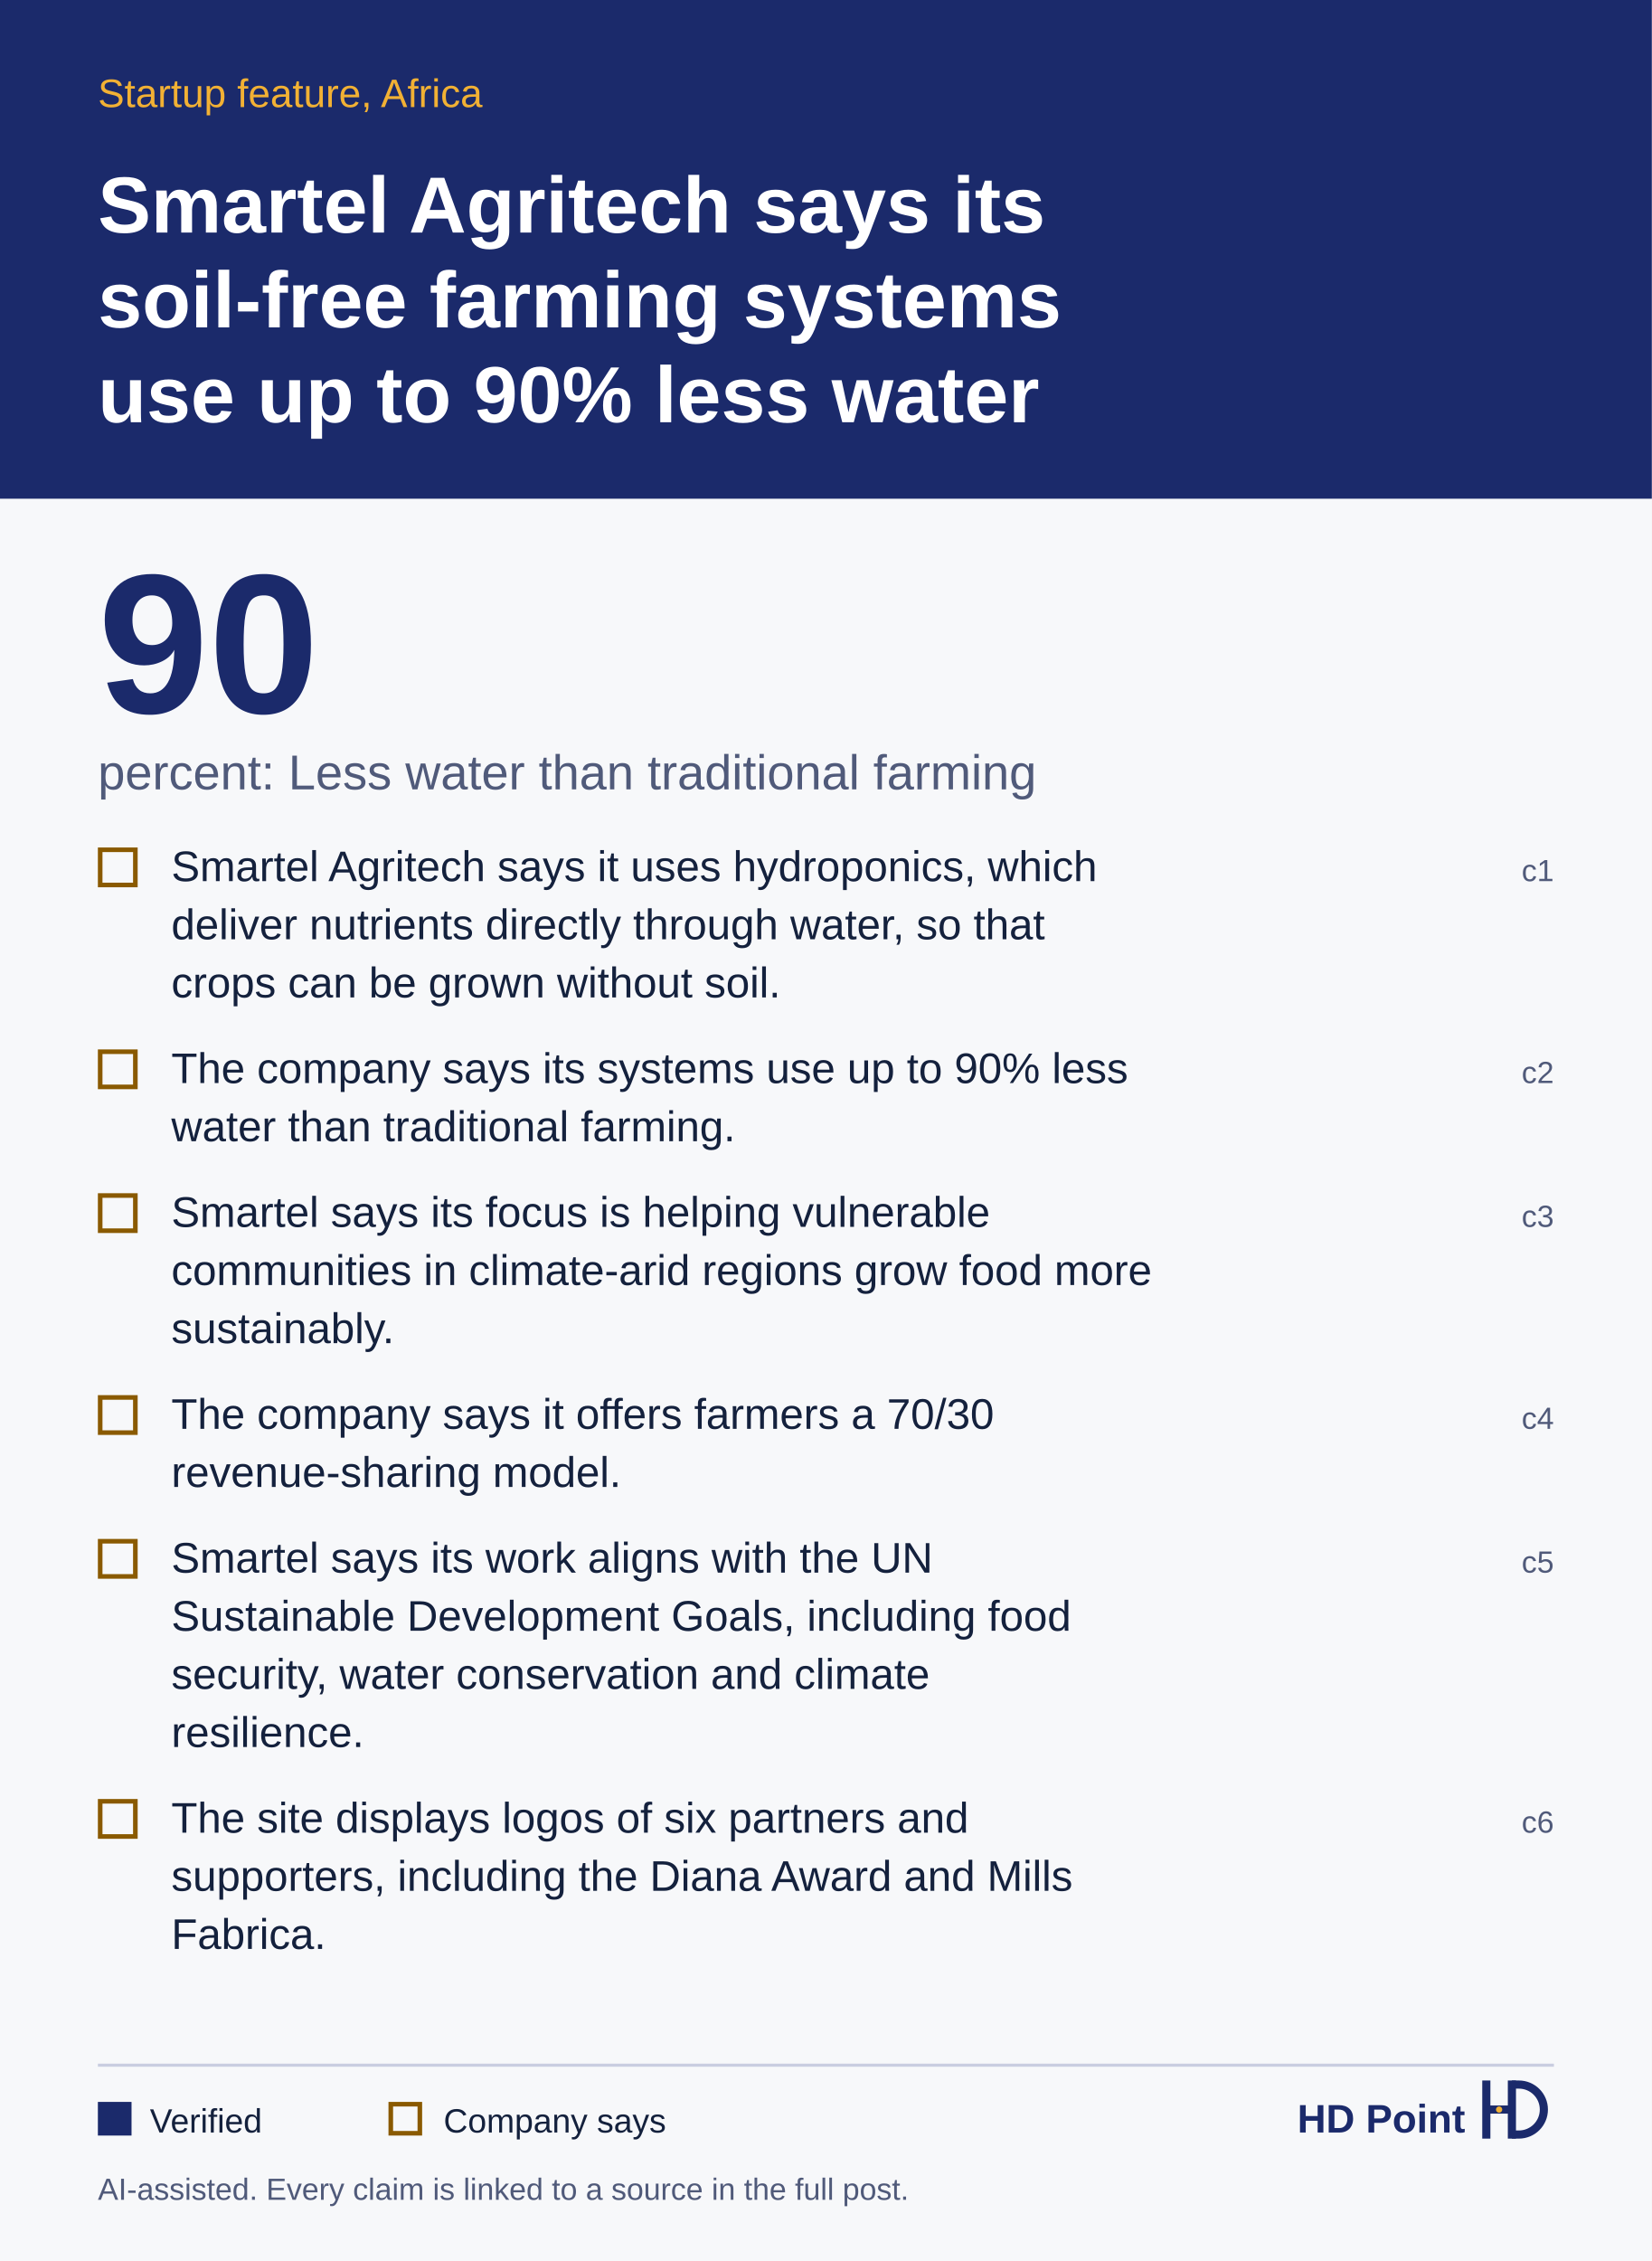
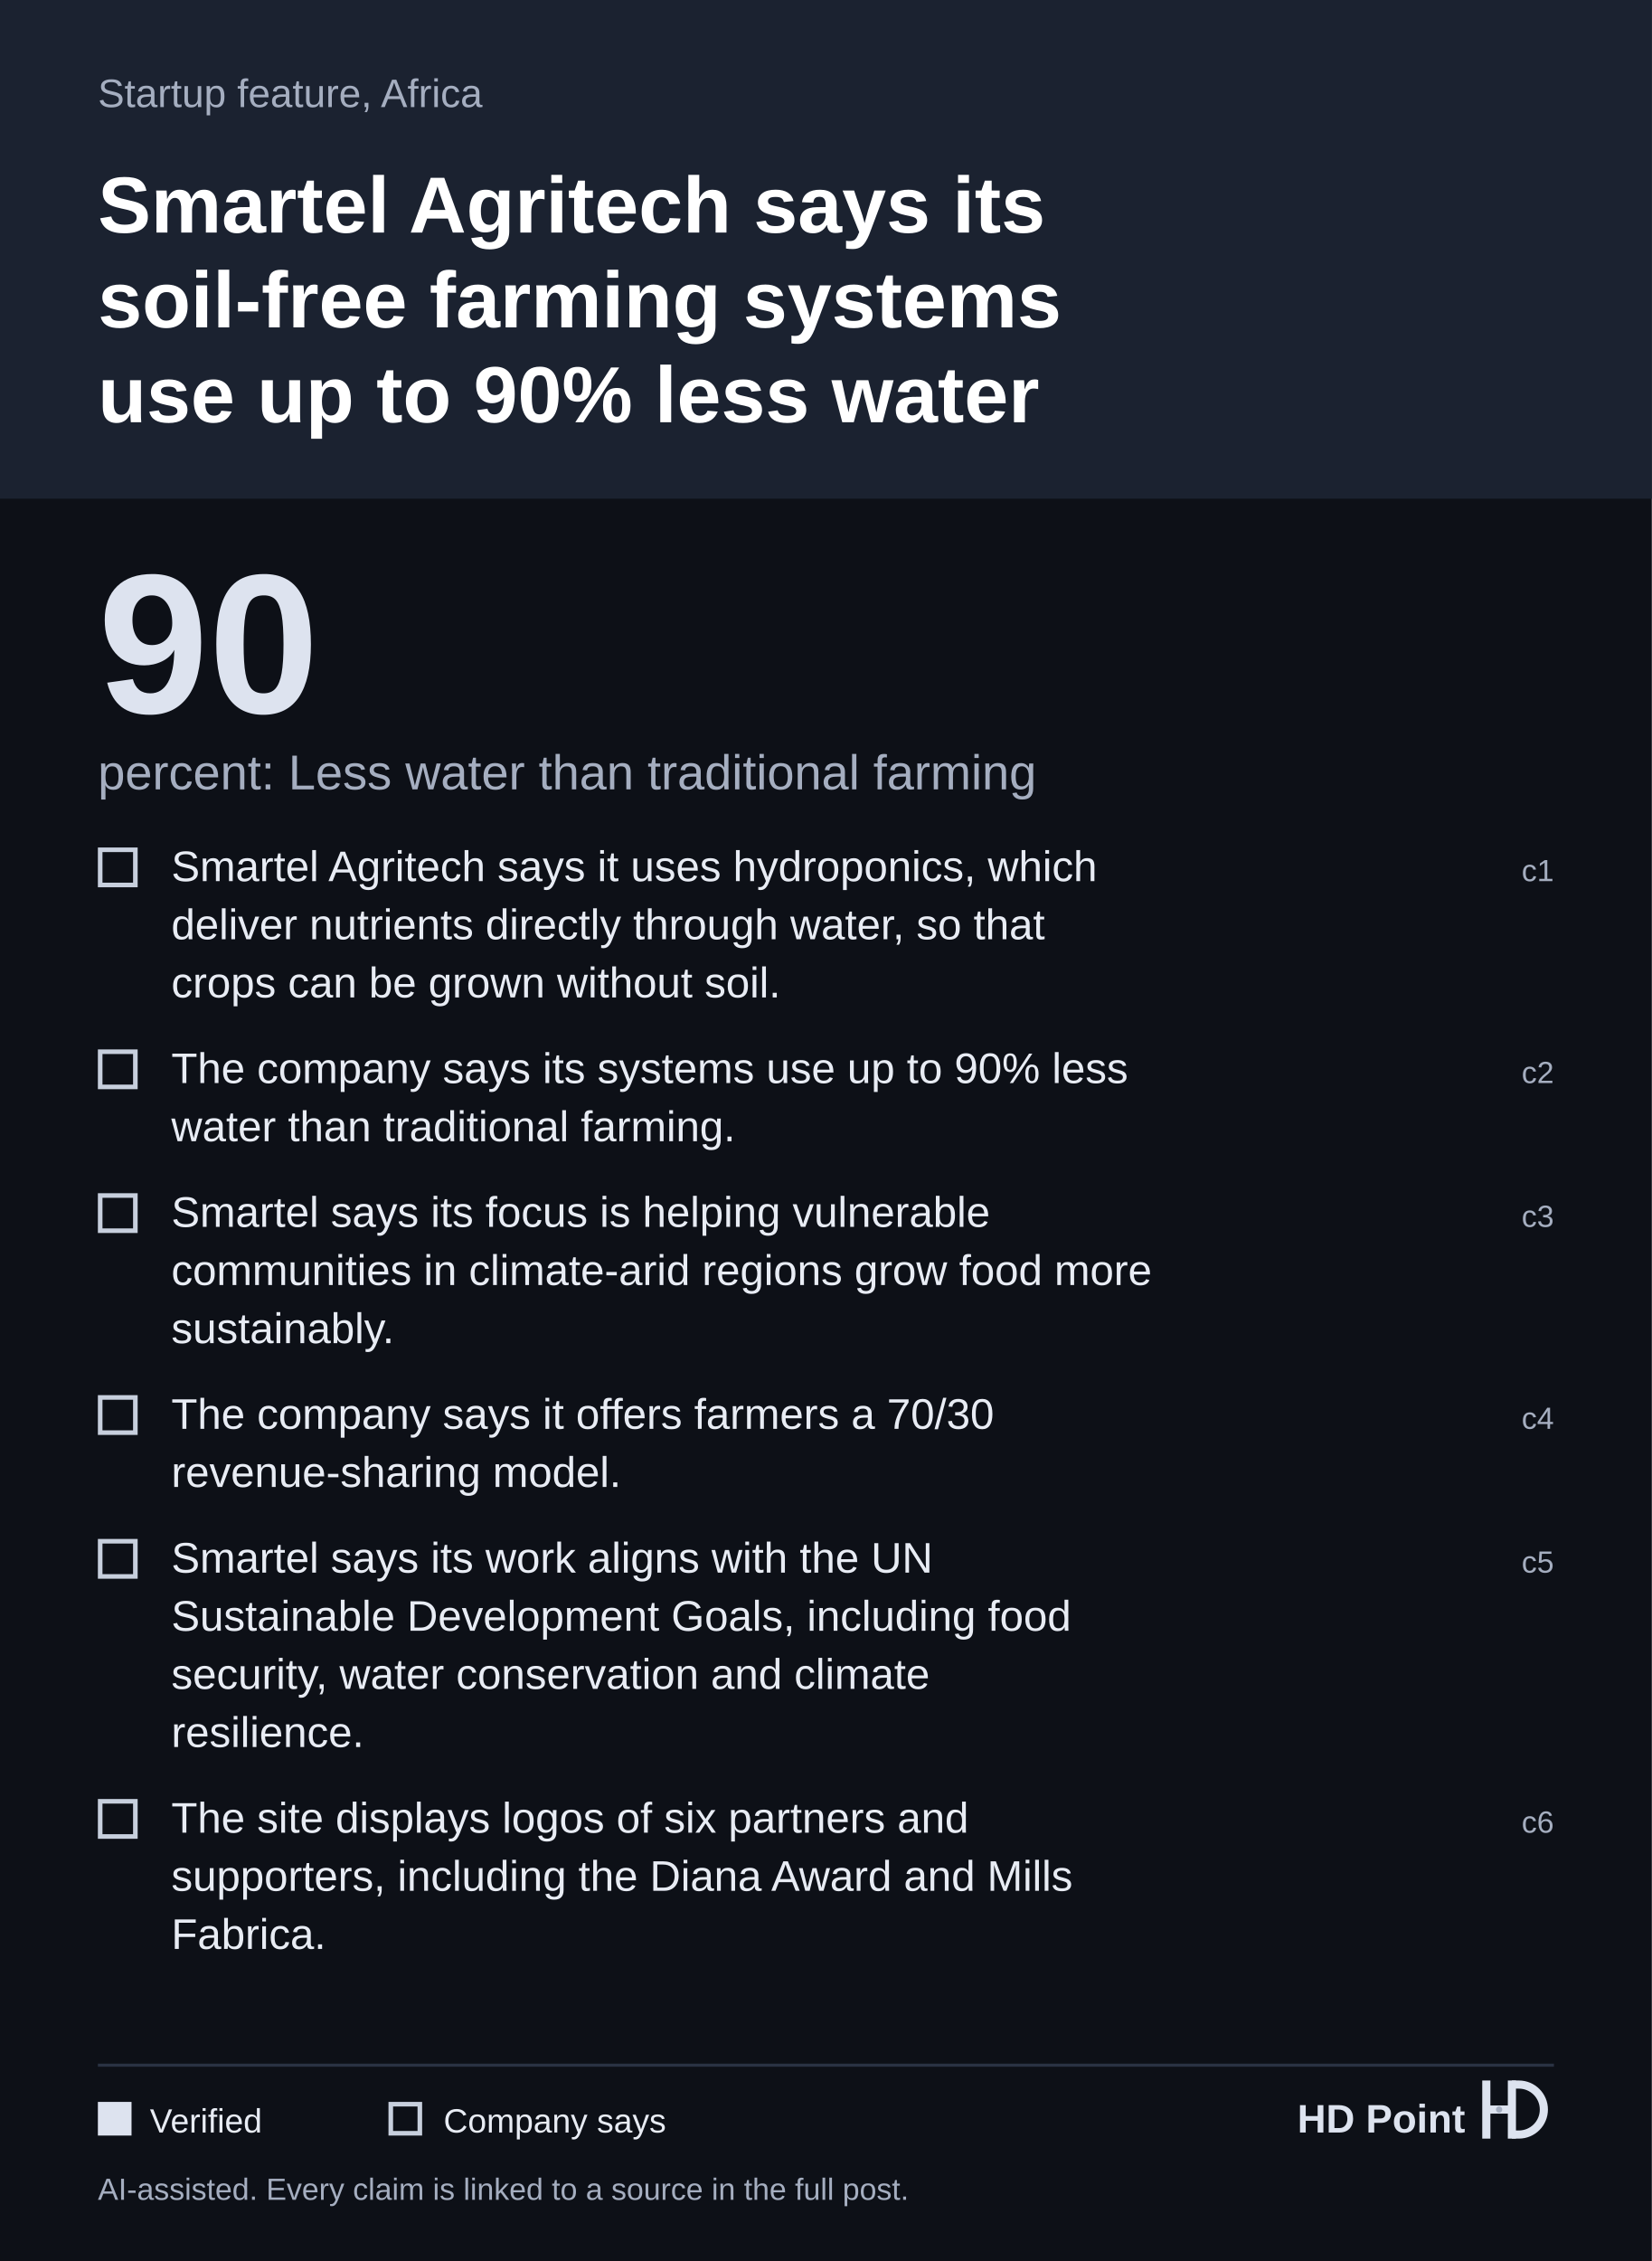
<svg xmlns="http://www.w3.org/2000/svg" viewBox="0 0 1080 1478" role="img" aria-label="Infographic: Smartel Agritech says its soil-free farming systems use up to 90% less water" font-family="'Bricolage Grotesque',system-ui,-apple-system,'Segoe UI',Arial,sans-serif">
-   <rect width="1080" height="1478" fill="#F7F8FA" />
-   <rect width="1080" height="326" fill="#1B2A6B" />
-   <text x="64" y="70" font-size="26" fill="#F2B134">Startup feature, Africa</text>
+   <rect width="1080" height="1478" fill="#0D1017" />
+   <rect width="1080" height="326" fill="#1B2230" />
+   <text x="64" y="70" font-size="26" fill="#A5AEC0">Startup feature, Africa</text>
  <text x="64" y="152" font-size="52" font-weight="800" fill="#fff">Smartel Agritech says its</text>
  <text x="64" y="214" font-size="52" font-weight="800" fill="#fff">soil-free farming systems</text>
  <text x="64" y="276" font-size="52" font-weight="800" fill="#fff">use up to 90% less water</text>
-   <text x="64" y="466" font-size="130" font-weight="800" fill="#1B2A6B">90</text>
-   <text x="64" y="516" font-size="32" fill="#505A7A">percent: Less water than traditional farming</text>
-   <rect x="65.5" y="555.5" width="23" height="23" fill="none" stroke="#8A5A00" stroke-width="3" />
-   <text x="112" y="576" font-size="28" fill="#14213D">Smartel Agritech says it uses hydroponics, which</text>
-   <text x="112" y="614" font-size="28" fill="#14213D">deliver nutrients directly through water, so that</text>
-   <text x="112" y="652" font-size="28" fill="#14213D">crops can be grown without soil.</text>
-   <text x="1016" y="576" font-size="20" fill="#505A7A" text-anchor="end">c1</text>
-   <rect x="65.5" y="687.5" width="23" height="23" fill="none" stroke="#8A5A00" stroke-width="3" />
-   <text x="112" y="708" font-size="28" fill="#14213D">The company says its systems use up to 90% less</text>
-   <text x="112" y="746" font-size="28" fill="#14213D">water than traditional farming.</text>
-   <text x="1016" y="708" font-size="20" fill="#505A7A" text-anchor="end">c2</text>
-   <rect x="65.5" y="781.5" width="23" height="23" fill="none" stroke="#8A5A00" stroke-width="3" />
-   <text x="112" y="802" font-size="28" fill="#14213D">Smartel says its focus is helping vulnerable</text>
-   <text x="112" y="840" font-size="28" fill="#14213D">communities in climate-arid regions grow food more</text>
-   <text x="112" y="878" font-size="28" fill="#14213D">sustainably.</text>
-   <text x="1016" y="802" font-size="20" fill="#505A7A" text-anchor="end">c3</text>
-   <rect x="65.5" y="913.5" width="23" height="23" fill="none" stroke="#8A5A00" stroke-width="3" />
-   <text x="112" y="934" font-size="28" fill="#14213D">The company says it offers farmers a 70/30</text>
-   <text x="112" y="972" font-size="28" fill="#14213D">revenue-sharing model.</text>
-   <text x="1016" y="934" font-size="20" fill="#505A7A" text-anchor="end">c4</text>
-   <rect x="65.5" y="1007.5" width="23" height="23" fill="none" stroke="#8A5A00" stroke-width="3" />
-   <text x="112" y="1028" font-size="28" fill="#14213D">Smartel says its work aligns with the UN</text>
-   <text x="112" y="1066" font-size="28" fill="#14213D">Sustainable Development Goals, including food</text>
-   <text x="112" y="1104" font-size="28" fill="#14213D">security, water conservation and climate</text>
-   <text x="112" y="1142" font-size="28" fill="#14213D">resilience.</text>
-   <text x="1016" y="1028" font-size="20" fill="#505A7A" text-anchor="end">c5</text>
-   <rect x="65.5" y="1177.5" width="23" height="23" fill="none" stroke="#8A5A00" stroke-width="3" />
-   <text x="112" y="1198" font-size="28" fill="#14213D">The site displays logos of six partners and</text>
-   <text x="112" y="1236" font-size="28" fill="#14213D">supporters, including the Diana Award and Mills</text>
-   <text x="112" y="1274" font-size="28" fill="#14213D">Fabrica.</text>
-   <text x="1016" y="1198" font-size="20" fill="#505A7A" text-anchor="end">c6</text>
-   <line x1="64" y1="1350" x2="1016" y2="1350" stroke="#C9CDE0" stroke-width="2" />
-   <rect x="64" y="1374" width="22" height="22" fill="#1B2A6B" />
-   <text x="98" y="1394" font-size="22" fill="#14213D">Verified</text>
-   <rect x="255.5" y="1375.5" width="19" height="19" fill="none" stroke="#8A5A00" stroke-width="3" />
-   <text x="290" y="1394" font-size="22" fill="#14213D">Company says</text>
-   <text x="958" y="1394" font-size="26" font-weight="800" fill="#1B2A6B" text-anchor="end">HD Point</text>
+   <text x="64" y="466" font-size="130" font-weight="800" fill="#DDE3EF">90</text>
+   <text x="64" y="516" font-size="32" fill="#A5AEC0">percent: Less water than traditional farming</text>
+   <rect x="65.5" y="555.5" width="23" height="23" fill="none" stroke="#C7CFDD" stroke-width="3" />
+   <text x="112" y="576" font-size="28" fill="#E8ECF4">Smartel Agritech says it uses hydroponics, which</text>
+   <text x="112" y="614" font-size="28" fill="#E8ECF4">deliver nutrients directly through water, so that</text>
+   <text x="112" y="652" font-size="28" fill="#E8ECF4">crops can be grown without soil.</text>
+   <text x="1016" y="576" font-size="20" fill="#A5AEC0" text-anchor="end">c1</text>
+   <rect x="65.5" y="687.5" width="23" height="23" fill="none" stroke="#C7CFDD" stroke-width="3" />
+   <text x="112" y="708" font-size="28" fill="#E8ECF4">The company says its systems use up to 90% less</text>
+   <text x="112" y="746" font-size="28" fill="#E8ECF4">water than traditional farming.</text>
+   <text x="1016" y="708" font-size="20" fill="#A5AEC0" text-anchor="end">c2</text>
+   <rect x="65.5" y="781.5" width="23" height="23" fill="none" stroke="#C7CFDD" stroke-width="3" />
+   <text x="112" y="802" font-size="28" fill="#E8ECF4">Smartel says its focus is helping vulnerable</text>
+   <text x="112" y="840" font-size="28" fill="#E8ECF4">communities in climate-arid regions grow food more</text>
+   <text x="112" y="878" font-size="28" fill="#E8ECF4">sustainably.</text>
+   <text x="1016" y="802" font-size="20" fill="#A5AEC0" text-anchor="end">c3</text>
+   <rect x="65.5" y="913.5" width="23" height="23" fill="none" stroke="#C7CFDD" stroke-width="3" />
+   <text x="112" y="934" font-size="28" fill="#E8ECF4">The company says it offers farmers a 70/30</text>
+   <text x="112" y="972" font-size="28" fill="#E8ECF4">revenue-sharing model.</text>
+   <text x="1016" y="934" font-size="20" fill="#A5AEC0" text-anchor="end">c4</text>
+   <rect x="65.5" y="1007.5" width="23" height="23" fill="none" stroke="#C7CFDD" stroke-width="3" />
+   <text x="112" y="1028" font-size="28" fill="#E8ECF4">Smartel says its work aligns with the UN</text>
+   <text x="112" y="1066" font-size="28" fill="#E8ECF4">Sustainable Development Goals, including food</text>
+   <text x="112" y="1104" font-size="28" fill="#E8ECF4">security, water conservation and climate</text>
+   <text x="112" y="1142" font-size="28" fill="#E8ECF4">resilience.</text>
+   <text x="1016" y="1028" font-size="20" fill="#A5AEC0" text-anchor="end">c5</text>
+   <rect x="65.5" y="1177.5" width="23" height="23" fill="none" stroke="#C7CFDD" stroke-width="3" />
+   <text x="112" y="1198" font-size="28" fill="#E8ECF4">The site displays logos of six partners and</text>
+   <text x="112" y="1236" font-size="28" fill="#E8ECF4">supporters, including the Diana Award and Mills</text>
+   <text x="112" y="1274" font-size="28" fill="#E8ECF4">Fabrica.</text>
+   <text x="1016" y="1198" font-size="20" fill="#A5AEC0" text-anchor="end">c6</text>
+   <line x1="64" y1="1350" x2="1016" y2="1350" stroke="#2A3243" stroke-width="2" />
+   <rect x="64" y="1374" width="22" height="22" fill="#DDE3EF" />
+   <text x="98" y="1394" font-size="22" fill="#E8ECF4">Verified</text>
+   <rect x="255.5" y="1375.5" width="19" height="19" fill="none" stroke="#C7CFDD" stroke-width="3" />
+   <text x="290" y="1394" font-size="22" fill="#E8ECF4">Company says</text>
+   <text x="958" y="1394" font-size="26" font-weight="800" fill="#DDE3EF" text-anchor="end">HD Point</text>
  <g transform="translate(968 1360) scale(0.38)">
-     <g fill="none" stroke="#1B2A6B" stroke-width="14">
+     <g fill="none" stroke="#DDE3EF" stroke-width="14">
      <path d="M10 0V100" />
      <path d="M54 0V100" />
      <path d="M54 7H66A43 43 0 0 1 66 93H54" />
      <path d="M10 50H54" />
    </g>
-     <circle cx="32" cy="50" r="5.4" fill="#F2B134" />
+     <circle cx="32" cy="50" r="5.4" fill="#A5AEC0" />
  </g>
-   <text x="64" y="1438" font-size="20" fill="#505A7A">AI-assisted. Every claim is linked to a source in the full post.</text>
+   <text x="64" y="1438" font-size="20" fill="#A5AEC0">AI-assisted. Every claim is linked to a source in the full post.</text>
</svg>
